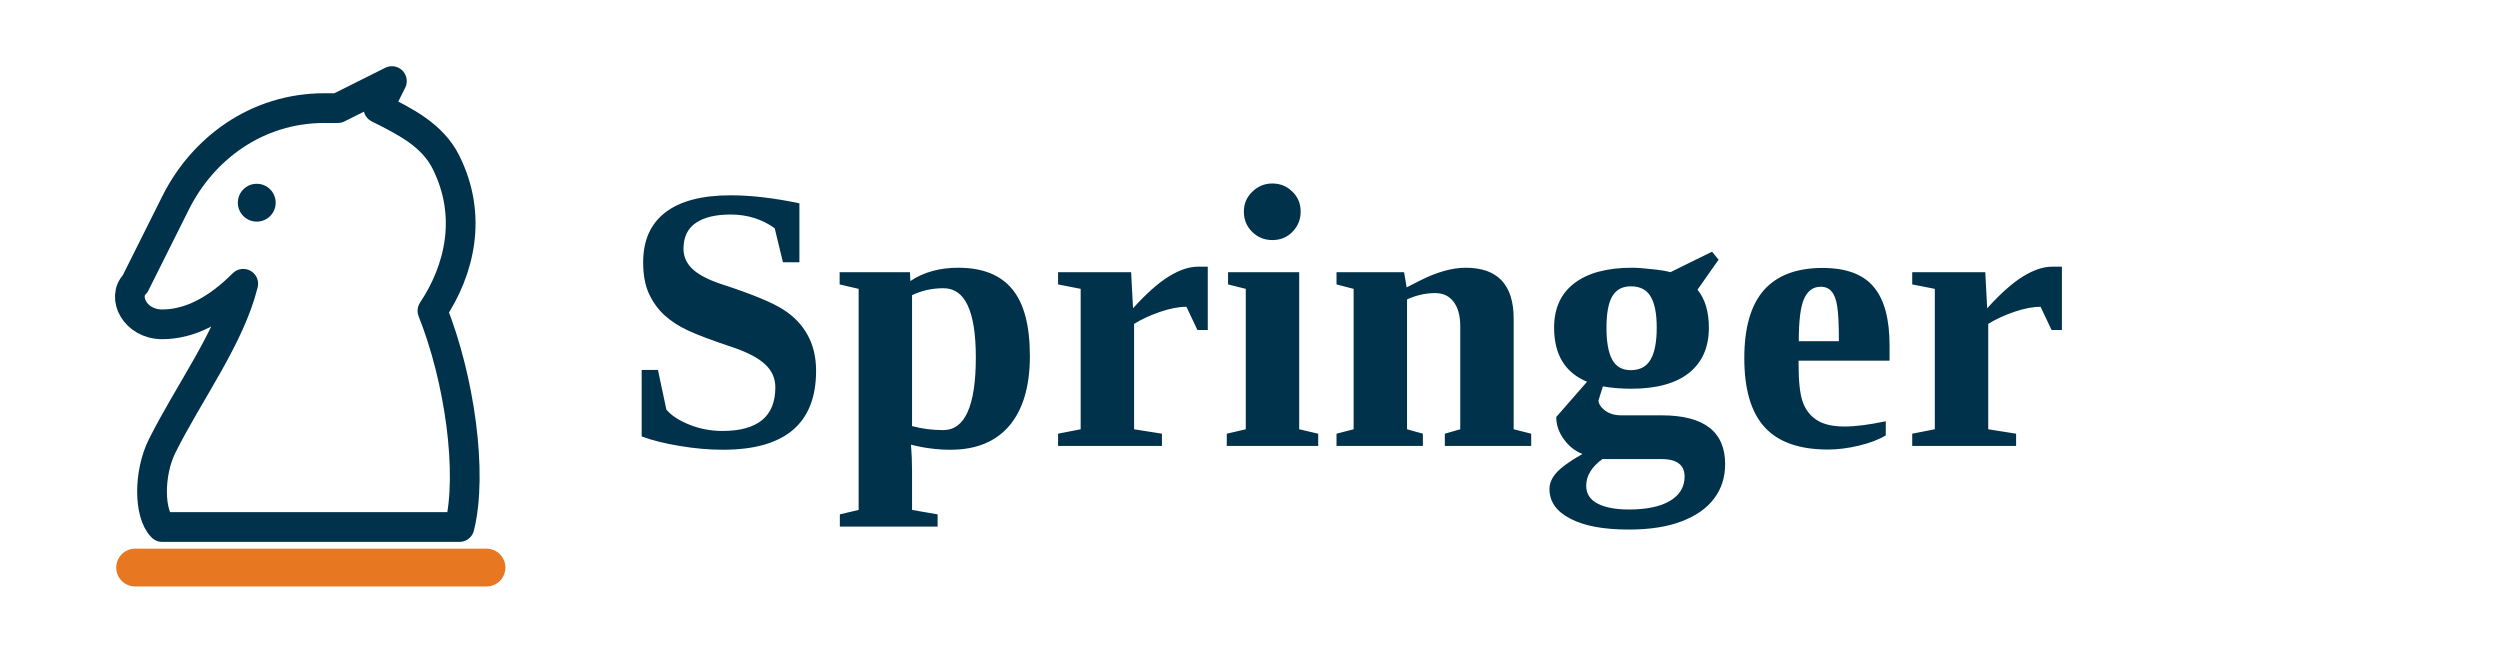
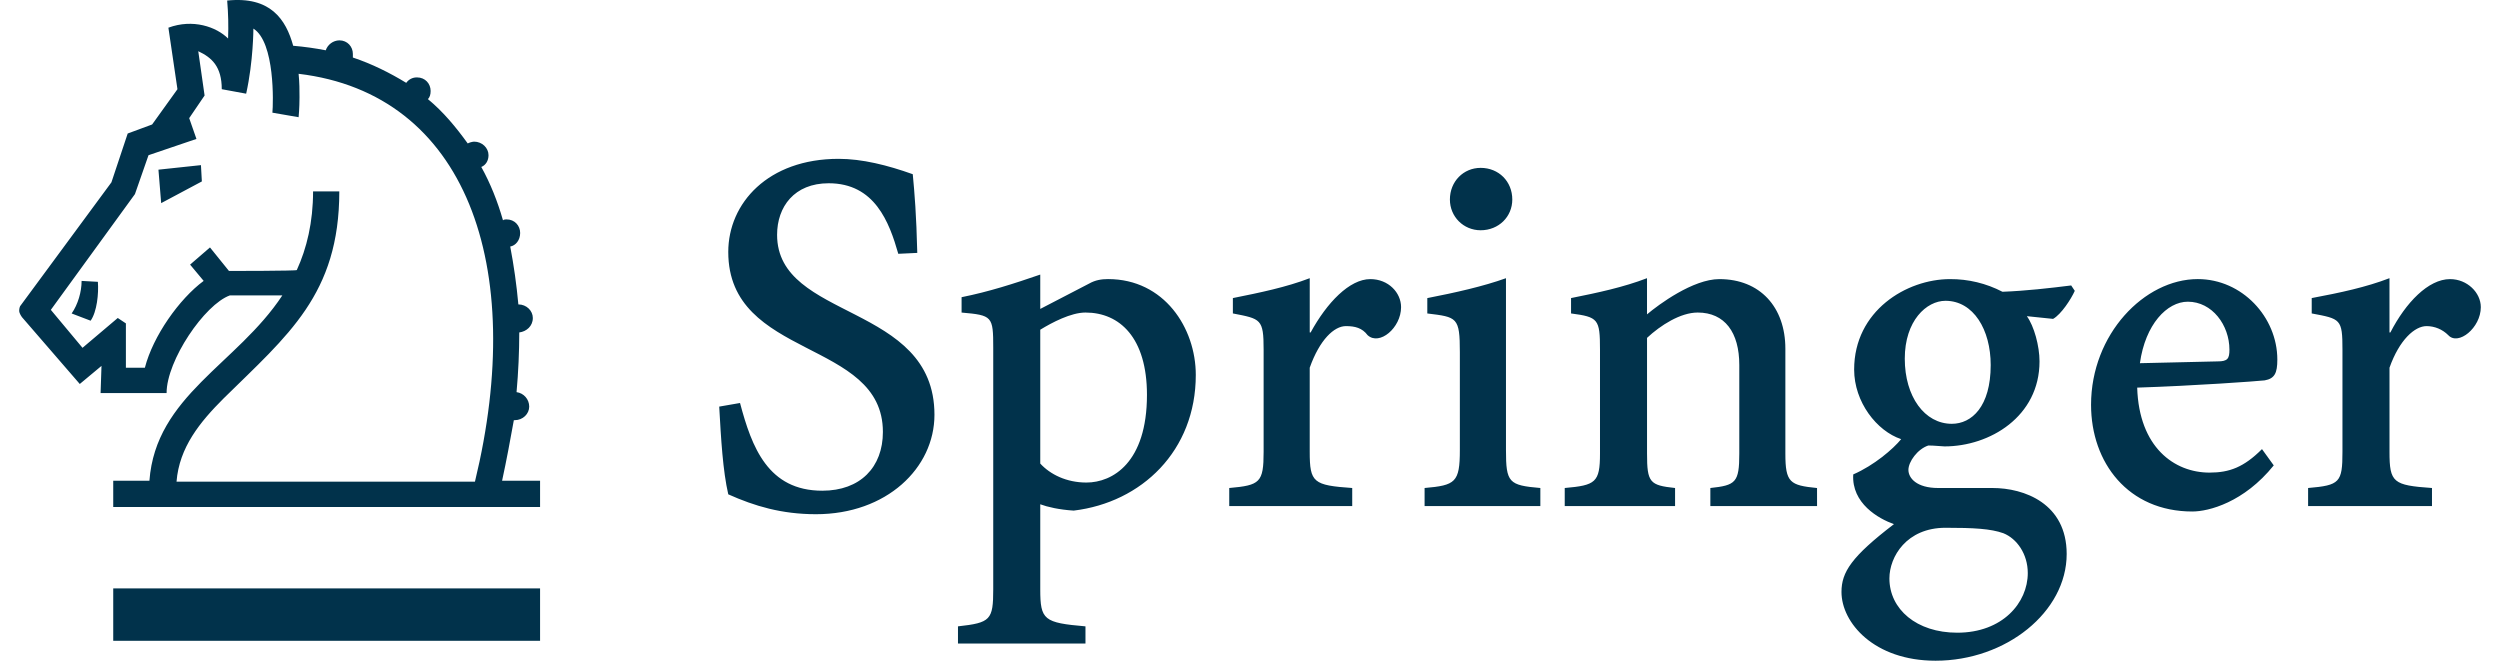
- <svg xmlns="http://www.w3.org/2000/svg" viewBox="0 0 185 48" width="185" height="48">
-   <g transform="translate(6, 4)">
-     <path d="M18 4 C13 4 9 7 7 11 C6 13 5 15 4 17 C3 18 4 20 6 20 C8 20 10 19 12 17 C11 21 8 25 6 29 C5 31 5 34 6 35 L28 35 C29 31 28 24 26 19 C28 16 29 12 27 8 C26 6 24 5 22 4 L23 2 L19 4 Z" fill="none" stroke="#01324b" stroke-width="2.2" stroke-linejoin="round" />
-     <circle cx="13" cy="11" r="1.4" fill="#01324b" />
-     <path d="M4 38 L30 38" stroke="#e87722" stroke-width="2.8" stroke-linecap="round" />
-   </g>
-   <text x="46" y="33" font-family="Georgia, 'Times New Roman', serif" font-size="28" font-weight="bold" fill="#01324b" letter-spacing="0.2">Springer</text>
+ <svg xmlns="http://www.w3.org/2000/svg" width="119" height="31.45" viewBox="531.167 167.892 111.771 30">
+   <path fill="#01324b" d="M554.818 190.912h-19.381v-1.191h1.643c.287-3.86 3.982-5.297 6.036-8.417h-2.381c-1.15.411-2.875 2.956-2.875 4.434h-2.997l.041-1.232-.986.821-2.628-3.038s-.123-.164-.123-.287.041-.206.041-.206l4.147-5.625.739-2.217 1.109-.41 1.15-1.601-.411-2.794c1.108-.411 2.176-.041 2.71.492a14 14 0 0 0-.041-1.724c1.971-.205 2.668.862 2.997 2.053q.744.063 1.478.206a.67.67 0 0 1 .616-.452c.369 0 .616.287.616.616v.164c.863.287 1.684.698 2.423 1.15a.58.58 0 0 1 .492-.247c.37 0 .616.287.616.616q0 .246-.123.37c.698.575 1.273 1.273 1.807 2.012a.8.8 0 0 1 .287-.082c.369 0 .657.287.657.616 0 .247-.123.452-.328.534.411.739.739 1.56.985 2.422.041-.041.123-.041.164-.041.369 0 .616.287.616.616s-.205.575-.451.616c.164.862.287 1.725.369 2.628.369 0 .657.287.657.616 0 .369-.287.615-.616.657 0 .862-.041 1.807-.123 2.71a.664.664 0 0 1 .575.657c0 .329-.287.616-.657.616h-.041c-.164.903-.328 1.806-.534 2.751h1.725zm-2.957-1.15c2.382-9.814-.411-17.615-8.007-18.519.041.411.041.739.041 1.068 0 .493-.041.903-.041.903l-1.19-.206c.041-.411.123-3.203-.863-3.818 0 0 0 1.478-.328 2.956l-1.108-.204c0-1.027-.452-1.437-1.067-1.725l.287 2.012-.699 1.027.329.944-2.176.739-.616 1.766-3.819 5.256 1.438 1.724 1.601-1.355.369.246v2.012h.862c.37-1.437 1.56-3.121 2.669-3.942l-.616-.739.903-.78.862 1.068s3.08 0 3.08-.041c.452-.985.739-2.176.739-3.572h1.191c0 4.681-2.34 6.529-5.256 9.403-1.068 1.067-2.012 2.217-2.135 3.777zm-17.121-9.074c.041.534-.041 1.355-.329 1.766l-.862-.329c.287-.41.452-.985.452-1.478zm4.721-4.558-1.847.985-.124-1.519 1.93-.206zm15.357 20.859h-19.381v-2.382h19.381zm12.528-5.749c-1.56 0-2.792-.37-3.983-.903-.246-1.068-.329-2.505-.411-3.983l.945-.164c.534 2.012 1.273 3.983 3.736 3.983 1.725 0 2.751-1.068 2.751-2.669 0-4.229-7.021-3.284-7.021-8.171 0-2.217 1.807-4.229 5.01-4.229 1.068 0 2.217.287 3.367.698.082.862.164 1.848.205 3.573l-.862.041c-.411-1.438-1.067-3.203-3.162-3.203-1.56 0-2.341 1.068-2.341 2.341 0 3.901 7.145 3.08 7.145 8.171 0 2.421-2.177 4.515-5.379 4.515m11.702-.164c-.657-.041-1.191-.164-1.519-.287v3.859c0 1.396.164 1.52 2.053 1.684v.78h-5.789v-.78c1.478-.164 1.601-.287 1.601-1.684v-10.963c0-1.437-.041-1.478-1.437-1.601v-.698c1.232-.246 2.381-.616 3.572-1.027v1.56l2.217-1.15c.287-.164.575-.205.862-.205 2.546 0 3.983 2.217 3.983 4.352 0 3.45-2.463 5.79-5.543 6.16m.534-8.993c-.657 0-1.519.452-2.053.78v6.077c.452.493 1.191.862 2.094.862 1.191 0 2.751-.903 2.751-3.982 0-2.587-1.232-3.737-2.792-3.737m12.81 1.027c-.246-.329-.575-.411-.985-.411-.534 0-1.191.616-1.643 1.889v3.819c0 1.396.164 1.52 1.93 1.643v.821h-5.584v-.821c1.396-.123 1.561-.247 1.561-1.643v-4.64c0-1.396-.123-1.396-1.396-1.643v-.698c1.232-.247 2.423-.493 3.49-.903v2.464h.041c.739-1.355 1.766-2.422 2.71-2.422.822 0 1.396.616 1.396 1.273 0 .943-.985 1.765-1.52 1.272m7.844 7.761h-5.256v-.821c1.396-.123 1.601-.247 1.601-1.724v-4.435c0-1.601-.123-1.601-1.478-1.766v-.698c1.273-.247 2.545-.534 3.572-.903v7.802c0 1.478.123 1.601 1.561 1.724zm-2.711-12.524c-.78 0-1.396-.616-1.396-1.396 0-.821.616-1.437 1.396-1.437.822 0 1.437.616 1.437 1.437 0 .78-.615 1.396-1.437 1.396m15.275 12.524h-4.845v-.821c1.15-.123 1.314-.247 1.314-1.561v-4.024c0-1.478-.657-2.382-1.889-2.382-.78 0-1.684.575-2.3 1.15v5.256c0 1.314.124 1.438 1.273 1.561v.821h-5.01v-.821c1.396-.123 1.601-.247 1.601-1.561v-4.722c0-1.396-.082-1.478-1.314-1.643v-.698c1.232-.247 2.382-.493 3.449-.903v1.643c.534-.452 2.094-1.601 3.285-1.601 1.848 0 2.997 1.273 2.997 3.162v4.763c0 1.314.206 1.438 1.438 1.561zm11.702-9.773c-.164.369-.616 1.068-.985 1.273l-1.191-.123c.329.452.575 1.355.575 2.053 0 2.505-2.258 3.86-4.311 3.86-.123 0-.452-.041-.739-.041-.493.164-.903.739-.903 1.108s.37.822 1.355.822h2.464c1.437 0 3.367.698 3.367 2.997 0 2.628-2.751 4.845-5.954 4.845-2.792 0-4.271-1.724-4.271-3.121 0-.903.452-1.601 2.382-3.08-.698-.246-1.93-.944-1.848-2.258.945-.41 1.807-1.15 2.176-1.601-1.108-.37-2.135-1.684-2.135-3.161 0-2.669 2.382-4.106 4.352-4.106a5.1 5.1 0 0 1 2.382.575c1.068-.041 2.135-.164 3.121-.287zm-3.243 11.005c-.575-.206-1.355-.247-2.628-.247-1.766 0-2.546 1.314-2.546 2.3 0 1.396 1.232 2.464 3.08 2.464 2.053 0 3.203-1.355 3.203-2.71-.001-.863-.494-1.561-1.109-1.807m-2.628-10.553c-.862 0-1.848.903-1.848 2.628s.903 2.957 2.135 2.957c.903 0 1.766-.78 1.766-2.669 0-1.602-.781-2.916-2.053-2.916m14.494 3.613c-.369.041-3.203.246-5.789.329.082 2.71 1.683 3.859 3.285 3.859.903 0 1.56-.246 2.381-1.067l.534.739c-1.355 1.683-2.957 2.094-3.696 2.094-2.915 0-4.599-2.217-4.599-4.845 0-3.203 2.423-5.708 4.845-5.708 2.012 0 3.613 1.725 3.613 3.655.001.615-.123.862-.574.944m-3.49-3.572c-.944 0-1.93 1.027-2.176 2.792l3.531-.082c.452 0 .534-.123.534-.534-.001-1.109-.78-2.176-1.889-2.176m11.825 1.519a1.4 1.4 0 0 0-.985-.411c-.534 0-1.232.616-1.683 1.889v3.819c0 1.396.164 1.52 1.929 1.643v.821h-5.625v-.821c1.437-.123 1.56-.247 1.56-1.643v-4.64c0-1.396-.082-1.396-1.396-1.643v-.698c1.314-.247 2.464-.493 3.531-.903v2.464h.041c.698-1.355 1.724-2.422 2.71-2.422.78 0 1.396.616 1.396 1.273 0 .943-1.026 1.765-1.478 1.272" />
</svg>
